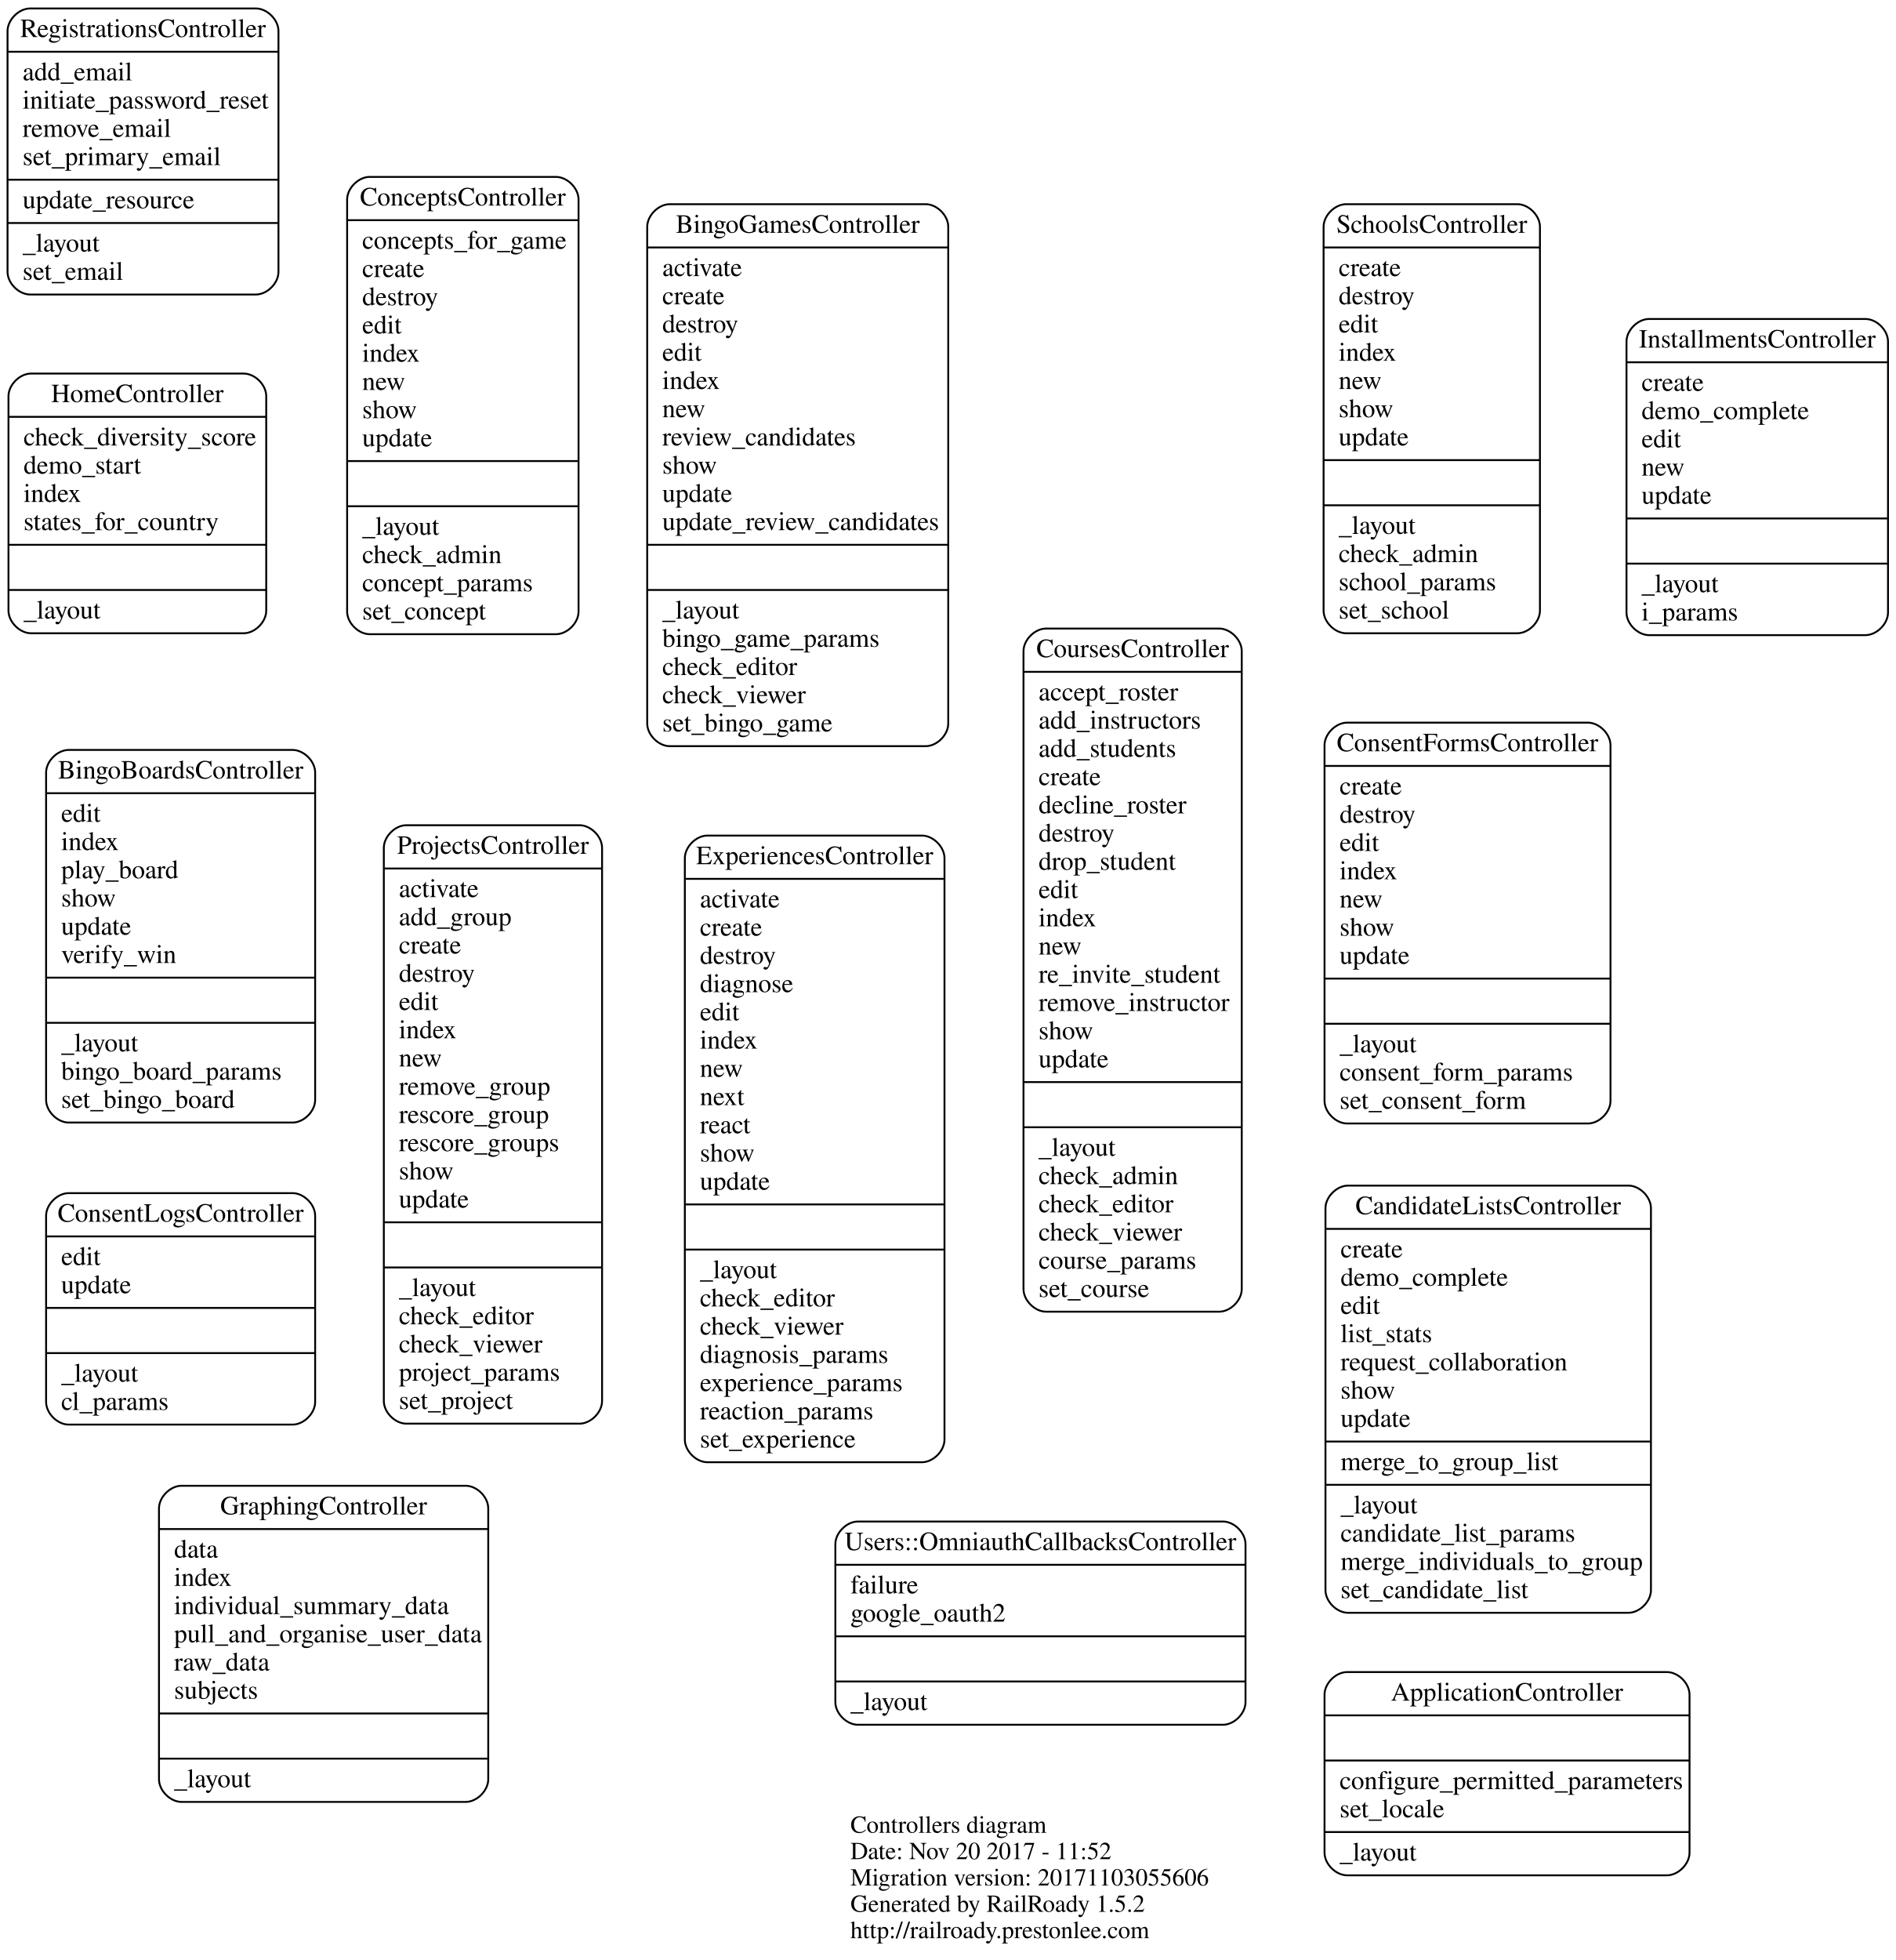
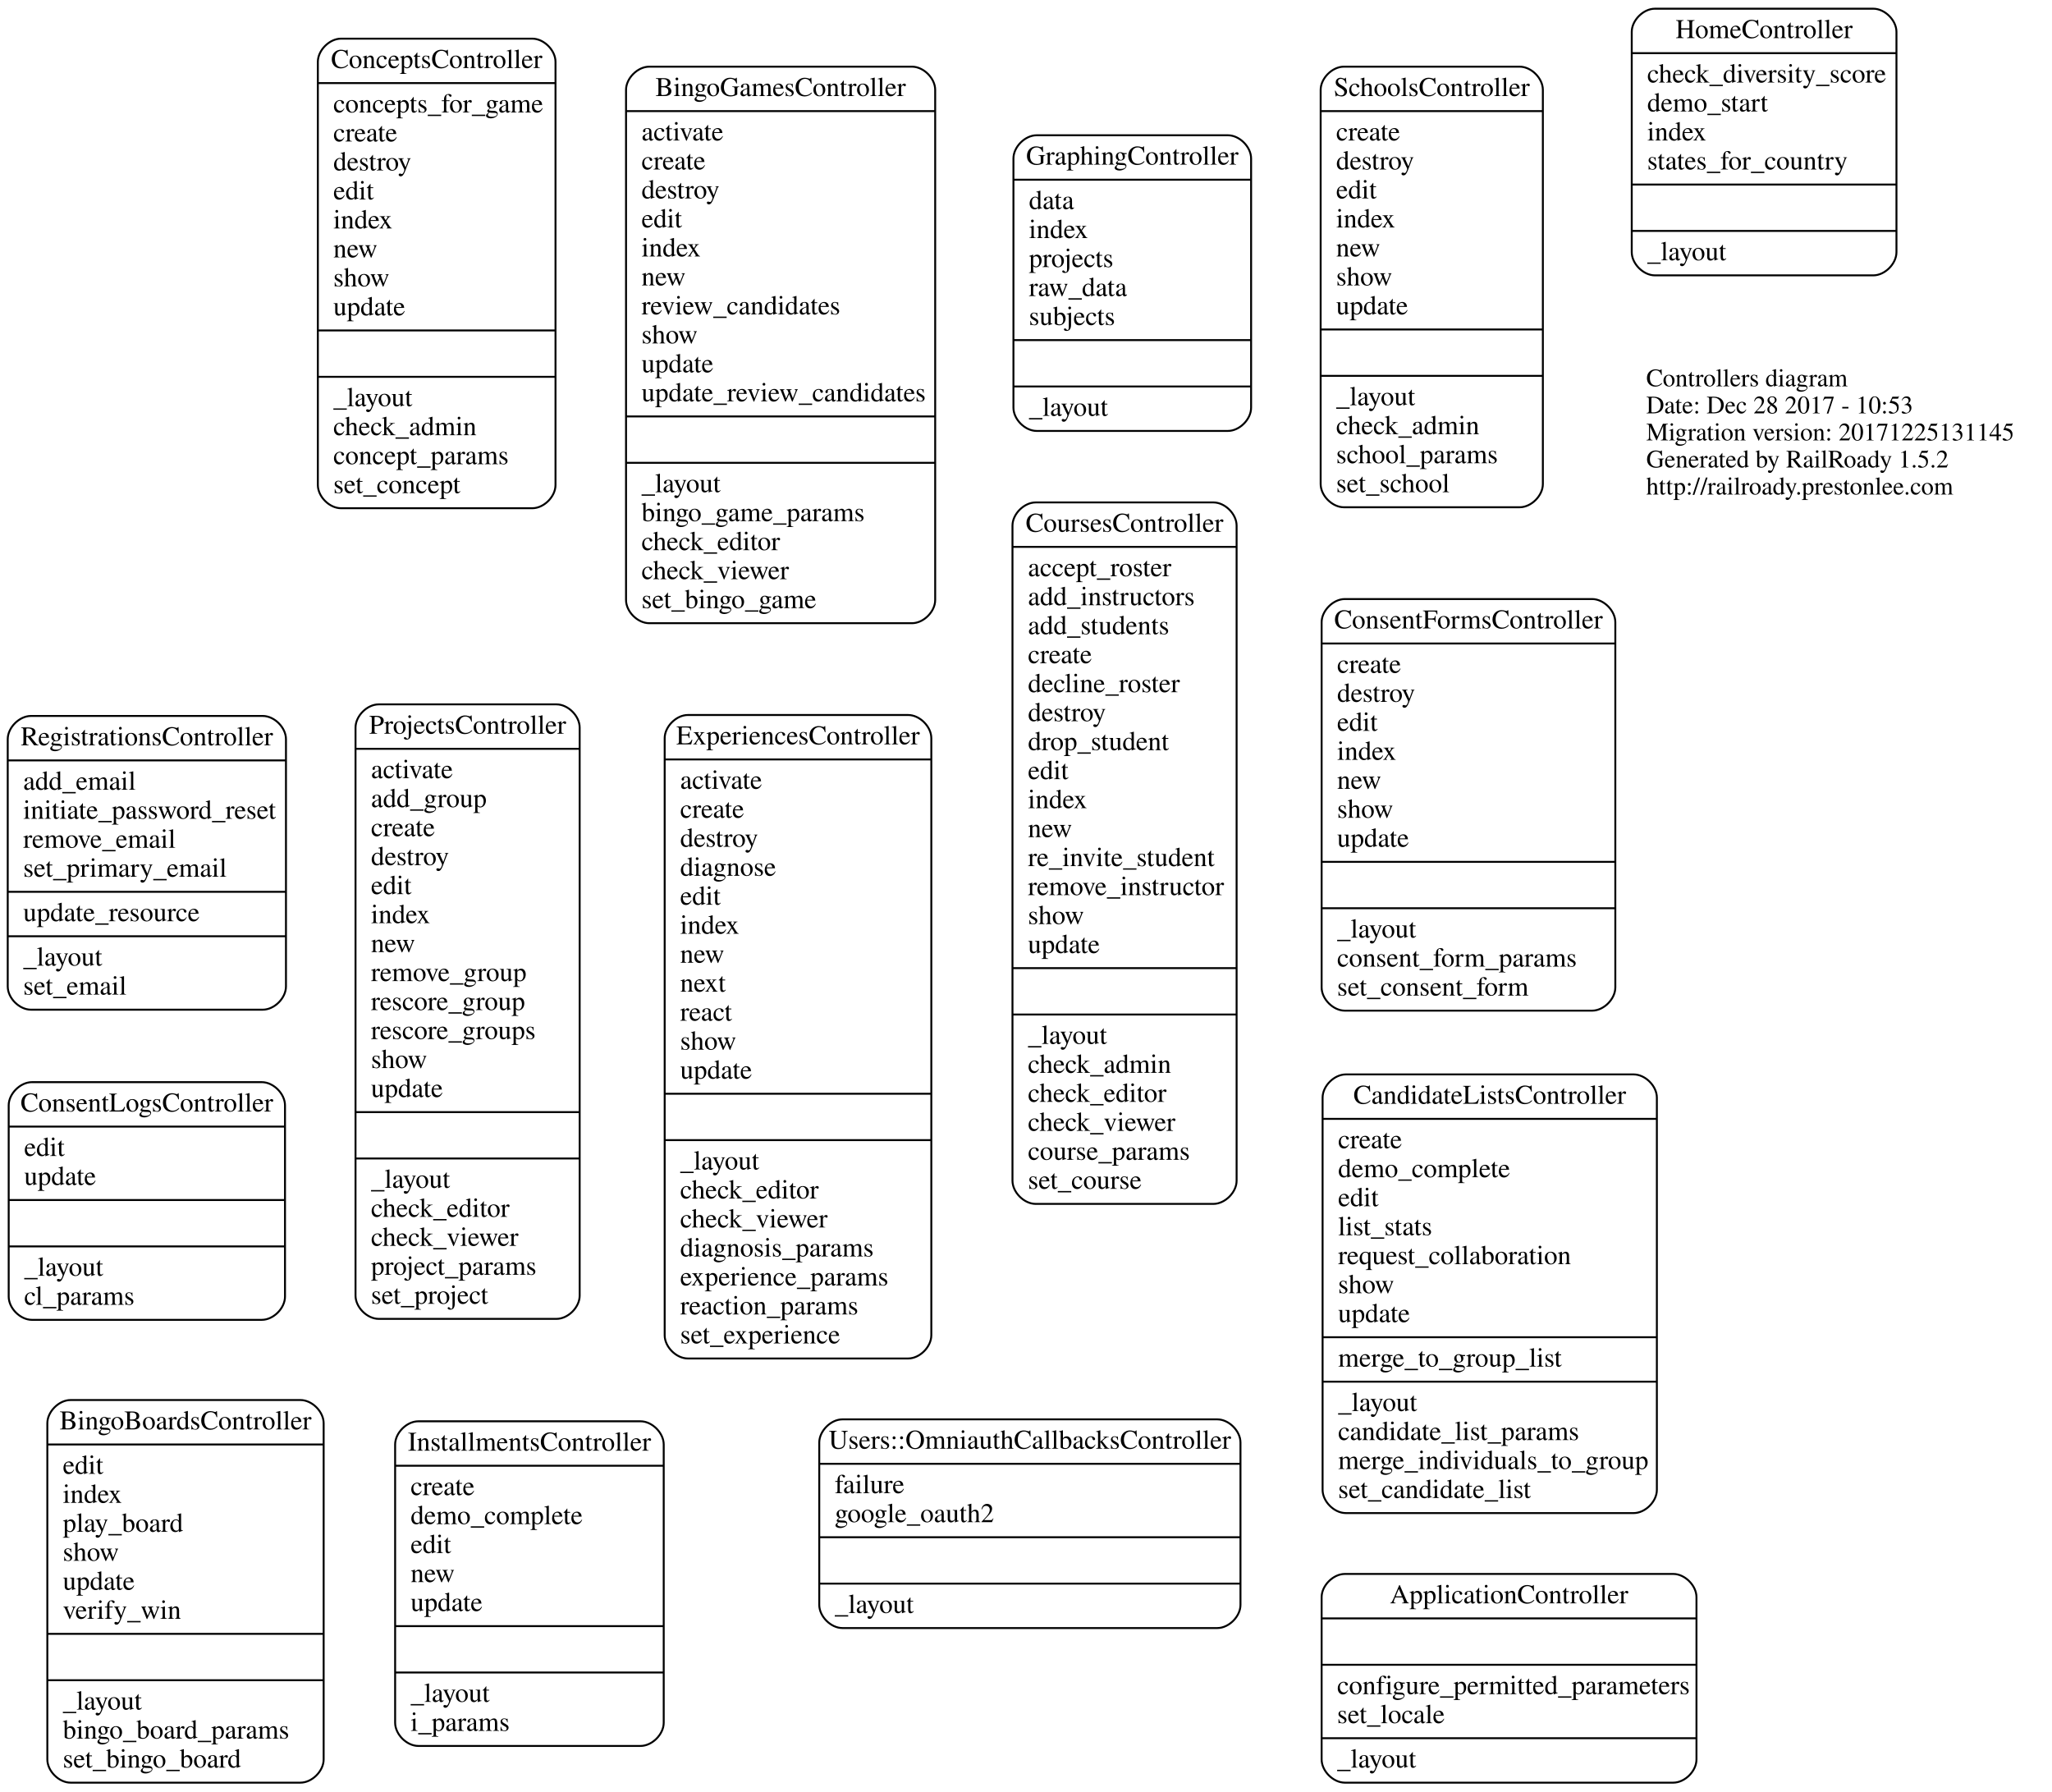
- <svg xmlns="http://www.w3.org/2000/svg" width="1008pt" height="1042pt" viewBox="0.00 0.00 1007.50 1041.50">
-   <g id="graph0" class="graph" transform="scale(1 1) rotate(0) translate(444 597.5)">
-     <polygon fill="none" stroke="none" points="-444,444 -444,-597.5 563.5,-597.5 563.5,444 -444,444" />
+ <svg xmlns="http://www.w3.org/2000/svg" width="1062pt" height="927pt" viewBox="0.00 0.00 1062.00 927.00">
+   <g id="graph0" class="graph" transform="scale(1 1) rotate(0) translate(424 523.5)">
+     <polygon fill="none" stroke="none" points="-424,403.5 -424,-523.5 638,-523.5 638,403.5 -424,403.5" />
    <g id="node1" class="node">
-       <text text-anchor="start" x="8" y="376.4" font-family="Times,serif" font-size="13.00">Controllers diagram</text>
-       <text text-anchor="start" x="8" y="390.4" font-family="Times,serif" font-size="13.00">Date: Nov 20 2017 - 11:52</text>
-       <text text-anchor="start" x="8" y="404.4" font-family="Times,serif" font-size="13.00">Migration version: 20171103055606</text>
-       <text text-anchor="start" x="8" y="418.4" font-family="Times,serif" font-size="13.00">Generated by RailRoady 1.5.2</text>
-       <text text-anchor="start" x="8" y="432.4" font-family="Times,serif" font-size="13.00">http://railroady.prestonlee.com</text>
+       <text text-anchor="start" x="428" y="-323.6" font-family="Times,serif" font-size="13.00">Controllers diagram</text>
+       <text text-anchor="start" x="428" y="-309.6" font-family="Times,serif" font-size="13.00">Date: Dec 28 2017 - 10:53</text>
+       <text text-anchor="start" x="428" y="-295.6" font-family="Times,serif" font-size="13.00">Migration version: 20171225131145</text>
+       <text text-anchor="start" x="428" y="-281.6" font-family="Times,serif" font-size="13.00">Generated by RailRoady 1.5.2</text>
+       <text text-anchor="start" x="428" y="-267.6" font-family="Times,serif" font-size="13.00">http://railroady.prestonlee.com</text>
    </g>
    <g id="node2" class="node">
      <path fill="none" stroke="black" d="M272.5,259.5C272.5,259.5 421.5,259.5 421.5,259.5 427.5,259.5 433.5,253.5 433.5,247.5 433.5,247.5 433.5,44.5 433.5,44.5 433.5,38.5 427.5,32.5 421.5,32.5 421.5,32.5 272.5,32.5 272.5,32.5 266.5,32.5 260.5,38.5 260.5,44.5 260.5,44.5 260.5,247.5 260.5,247.5 260.5,253.5 266.5,259.5 272.5,259.5" />
      <text text-anchor="middle" x="347" y="47.7" font-family="Times,serif" font-size="14.00">CandidateListsController</text>
      <polyline fill="none" stroke="black" points="260.5,55.5 433.5,55.5 " />
      <text text-anchor="start" x="268.5" y="70.7" font-family="Times,serif" font-size="14.00">create</text>
      <text text-anchor="start" x="268.5" y="85.7" font-family="Times,serif" font-size="14.00">demo_complete</text>
      <text text-anchor="start" x="268.5" y="100.7" font-family="Times,serif" font-size="14.00">edit</text>
      <text text-anchor="start" x="268.5" y="115.7" font-family="Times,serif" font-size="14.00">list_stats</text>
      <text text-anchor="start" x="268.5" y="130.7" font-family="Times,serif" font-size="14.00">request_collaboration</text>
      <text text-anchor="start" x="268.5" y="145.7" font-family="Times,serif" font-size="14.00">show</text>
      <text text-anchor="start" x="268.5" y="160.7" font-family="Times,serif" font-size="14.00">update</text>
      <polyline fill="none" stroke="black" points="260.5,168.5 433.5,168.5 " />
      <text text-anchor="start" x="268.5" y="183.7" font-family="Times,serif" font-size="14.00">merge_to_group_list</text>
      <polyline fill="none" stroke="black" points="260.5,191.5 433.5,191.5 " />
      <text text-anchor="start" x="268.5" y="206.7" font-family="Times,serif" font-size="14.00">_layout</text>
      <text text-anchor="start" x="268.5" y="221.7" font-family="Times,serif" font-size="14.00">candidate_list_params</text>
      <text text-anchor="start" x="268.5" y="236.7" font-family="Times,serif" font-size="14.00">merge_individuals_to_group</text>
      <text text-anchor="start" x="268.5" y="251.7" font-family="Times,serif" font-size="14.00">set_candidate_list</text>
    </g>
    <g id="node3" class="node">
-       <path fill="none" stroke="black" d="M-407.5,-1C-407.5,-1 -288.5,-1 -288.5,-1 -282.5,-1 -276.5,-7 -276.5,-13 -276.5,-13 -276.5,-187 -276.5,-187 -276.5,-193 -282.5,-199 -288.5,-199 -288.5,-199 -407.5,-199 -407.5,-199 -413.5,-199 -419.5,-193 -419.5,-187 -419.5,-187 -419.5,-13 -419.5,-13 -419.5,-7 -413.5,-1 -407.5,-1" />
-       <text text-anchor="middle" x="-348" y="-183.8" font-family="Times,serif" font-size="14.00">BingoBoardsController</text>
-       <polyline fill="none" stroke="black" points="-419.5,-176 -276.5,-176 " />
-       <text text-anchor="start" x="-411.5" y="-160.8" font-family="Times,serif" font-size="14.00">edit</text>
-       <text text-anchor="start" x="-411.5" y="-145.8" font-family="Times,serif" font-size="14.00">index</text>
-       <text text-anchor="start" x="-411.5" y="-130.8" font-family="Times,serif" font-size="14.00">play_board</text>
-       <text text-anchor="start" x="-411.5" y="-115.8" font-family="Times,serif" font-size="14.00">show</text>
-       <text text-anchor="start" x="-411.5" y="-100.8" font-family="Times,serif" font-size="14.00">update</text>
-       <text text-anchor="start" x="-411.5" y="-85.8" font-family="Times,serif" font-size="14.00">verify_win</text>
-       <polyline fill="none" stroke="black" points="-419.5,-78 -276.5,-78 " />
-       <polyline fill="none" stroke="black" points="-419.5,-54 -276.5,-54 " />
-       <text text-anchor="start" x="-411.5" y="-38.8" font-family="Times,serif" font-size="14.00">_layout</text>
-       <text text-anchor="start" x="-411.5" y="-23.8" font-family="Times,serif" font-size="14.00">bingo_board_params</text>
-       <text text-anchor="start" x="-411.5" y="-8.8" font-family="Times,serif" font-size="14.00">set_bingo_board</text>
+       <path fill="none" stroke="black" d="M-387.5,399C-387.5,399 -268.5,399 -268.5,399 -262.5,399 -256.5,393 -256.5,387 -256.5,387 -256.5,213 -256.5,213 -256.5,207 -262.5,201 -268.5,201 -268.5,201 -387.5,201 -387.5,201 -393.5,201 -399.5,207 -399.5,213 -399.5,213 -399.5,387 -399.5,387 -399.5,393 -393.5,399 -387.5,399" />
+       <text text-anchor="middle" x="-328" y="216.2" font-family="Times,serif" font-size="14.00">BingoBoardsController</text>
+       <polyline fill="none" stroke="black" points="-399.5,224 -256.5,224 " />
+       <text text-anchor="start" x="-391.5" y="239.2" font-family="Times,serif" font-size="14.00">edit</text>
+       <text text-anchor="start" x="-391.5" y="254.2" font-family="Times,serif" font-size="14.00">index</text>
+       <text text-anchor="start" x="-391.5" y="269.2" font-family="Times,serif" font-size="14.00">play_board</text>
+       <text text-anchor="start" x="-391.5" y="284.2" font-family="Times,serif" font-size="14.00">show</text>
+       <text text-anchor="start" x="-391.5" y="299.2" font-family="Times,serif" font-size="14.00">update</text>
+       <text text-anchor="start" x="-391.5" y="314.2" font-family="Times,serif" font-size="14.00">verify_win</text>
+       <polyline fill="none" stroke="black" points="-399.5,322 -256.5,322 " />
+       <polyline fill="none" stroke="black" points="-399.5,346 -256.5,346 " />
+       <text text-anchor="start" x="-391.5" y="361.2" font-family="Times,serif" font-size="14.00">_layout</text>
+       <text text-anchor="start" x="-391.5" y="376.2" font-family="Times,serif" font-size="14.00">bingo_board_params</text>
+       <text text-anchor="start" x="-391.5" y="391.2" font-family="Times,serif" font-size="14.00">set_bingo_board</text>
    </g>
    <g id="node4" class="node">
      <path fill="none" stroke="black" d="M272,399C272,399 442,399 442,399 448,399 454,393 454,387 454,387 454,303 454,303 454,297 448,291 442,291 442,291 272,291 272,291 266,291 260,297 260,303 260,303 260,387 260,387 260,393 266,399 272,399" />
      <text text-anchor="middle" x="357" y="306.2" font-family="Times,serif" font-size="14.00">ApplicationController</text>
      <polyline fill="none" stroke="black" points="260,314 454,314 " />
      <polyline fill="none" stroke="black" points="260,338 454,338 " />
      <text text-anchor="start" x="268" y="353.2" font-family="Times,serif" font-size="14.00">configure_permitted_parameters</text>
      <text text-anchor="start" x="268" y="368.2" font-family="Times,serif" font-size="14.00">set_locale</text>
      <polyline fill="none" stroke="black" points="260,376 454,376 " />
      <text text-anchor="start" x="268" y="391.2" font-family="Times,serif" font-size="14.00">_layout</text>
    </g>
    <g id="node5" class="node">
      <path fill="none" stroke="black" d="M271.5,-261C271.5,-261 362.5,-261 362.5,-261 368.5,-261 374.5,-267 374.5,-273 374.5,-273 374.5,-477 374.5,-477 374.5,-483 368.5,-489 362.5,-489 362.5,-489 271.5,-489 271.5,-489 265.5,-489 259.5,-483 259.5,-477 259.5,-477 259.5,-273 259.5,-273 259.5,-267 265.5,-261 271.5,-261" />
      <text text-anchor="middle" x="317" y="-473.8" font-family="Times,serif" font-size="14.00">SchoolsController</text>
      <polyline fill="none" stroke="black" points="259.5,-466 374.5,-466 " />
      <text text-anchor="start" x="267.5" y="-450.8" font-family="Times,serif" font-size="14.00">create</text>
      <text text-anchor="start" x="267.5" y="-435.8" font-family="Times,serif" font-size="14.00">destroy</text>
      <text text-anchor="start" x="267.5" y="-420.8" font-family="Times,serif" font-size="14.00">edit</text>
      <text text-anchor="start" x="267.5" y="-405.8" font-family="Times,serif" font-size="14.00">index</text>
      <text text-anchor="start" x="267.5" y="-390.8" font-family="Times,serif" font-size="14.00">new</text>
      <text text-anchor="start" x="267.5" y="-375.8" font-family="Times,serif" font-size="14.00">show</text>
      <text text-anchor="start" x="267.5" y="-360.8" font-family="Times,serif" font-size="14.00">update</text>
      <polyline fill="none" stroke="black" points="259.5,-353 374.5,-353 " />
      <polyline fill="none" stroke="black" points="259.5,-329 374.5,-329 " />
      <text text-anchor="start" x="267.5" y="-313.8" font-family="Times,serif" font-size="14.00">_layout</text>
      <text text-anchor="start" x="267.5" y="-298.8" font-family="Times,serif" font-size="14.00">check_admin</text>
      <text text-anchor="start" x="267.5" y="-283.8" font-family="Times,serif" font-size="14.00">school_params</text>
      <text text-anchor="start" x="267.5" y="-268.8" font-family="Times,serif" font-size="14.00">set_school</text>
    </g>
    <g id="node6" class="node">
      <path fill="none" stroke="black" d="M12,319C12,319 206,319 206,319 212,319 218,313 218,307 218,307 218,223 218,223 218,217 212,211 206,211 206,211 12,211 12,211 6,211 0,217 0,223 0,223 0,307 0,307 0,313 6,319 12,319" />
      <text text-anchor="middle" x="109" y="226.2" font-family="Times,serif" font-size="14.00">Users::OmniauthCallbacksController</text>
      <polyline fill="none" stroke="black" points="0,234 218,234 " />
      <text text-anchor="start" x="8" y="249.2" font-family="Times,serif" font-size="14.00">failure</text>
      <text text-anchor="start" x="8" y="264.2" font-family="Times,serif" font-size="14.00">google_oauth2</text>
      <polyline fill="none" stroke="black" points="0,272 218,272 " />
      <polyline fill="none" stroke="black" points="0,296 218,296 " />
      <text text-anchor="start" x="8" y="311.2" font-family="Times,serif" font-size="14.00">_layout</text>
    </g>
    <g id="node7" class="node">
      <path fill="none" stroke="black" d="M-88,-201C-88,-201 48,-201 48,-201 54,-201 60,-207 60,-213 60,-213 60,-477 60,-477 60,-483 54,-489 48,-489 48,-489 -88,-489 -88,-489 -94,-489 -100,-483 -100,-477 -100,-477 -100,-213 -100,-213 -100,-207 -94,-201 -88,-201" />
      <text text-anchor="middle" x="-20" y="-473.8" font-family="Times,serif" font-size="14.00">BingoGamesController</text>
      <polyline fill="none" stroke="black" points="-100,-466 60,-466 " />
      <text text-anchor="start" x="-92" y="-450.8" font-family="Times,serif" font-size="14.00">activate</text>
      <text text-anchor="start" x="-92" y="-435.8" font-family="Times,serif" font-size="14.00">create</text>
      <text text-anchor="start" x="-92" y="-420.8" font-family="Times,serif" font-size="14.00">destroy</text>
      <text text-anchor="start" x="-92" y="-405.8" font-family="Times,serif" font-size="14.00">edit</text>
      <text text-anchor="start" x="-92" y="-390.8" font-family="Times,serif" font-size="14.00">index</text>
      <text text-anchor="start" x="-92" y="-375.8" font-family="Times,serif" font-size="14.00">new</text>
      <text text-anchor="start" x="-92" y="-360.8" font-family="Times,serif" font-size="14.00">review_candidates</text>
      <text text-anchor="start" x="-92" y="-345.8" font-family="Times,serif" font-size="14.00">show</text>
      <text text-anchor="start" x="-92" y="-330.8" font-family="Times,serif" font-size="14.00">update</text>
      <text text-anchor="start" x="-92" y="-315.8" font-family="Times,serif" font-size="14.00">update_review_candidates</text>
      <polyline fill="none" stroke="black" points="-100,-308 60,-308 " />
      <polyline fill="none" stroke="black" points="-100,-284 60,-284 " />
      <text text-anchor="start" x="-92" y="-268.8" font-family="Times,serif" font-size="14.00">_layout</text>
      <text text-anchor="start" x="-92" y="-253.8" font-family="Times,serif" font-size="14.00">bingo_game_params</text>
      <text text-anchor="start" x="-92" y="-238.8" font-family="Times,serif" font-size="14.00">check_editor</text>
      <text text-anchor="start" x="-92" y="-223.8" font-family="Times,serif" font-size="14.00">check_viewer</text>
      <text text-anchor="start" x="-92" y="-208.8" font-family="Times,serif" font-size="14.00">set_bingo_game</text>
    </g>
    <g id="node8" class="node">
      <path fill="none" stroke="black" d="M-407.5,159.5C-407.5,159.5 -288.5,159.5 -288.5,159.5 -282.5,159.5 -276.5,153.5 -276.5,147.5 -276.5,147.5 -276.5,48.5 -276.5,48.5 -276.5,42.5 -282.5,36.5 -288.5,36.5 -288.5,36.5 -407.5,36.5 -407.5,36.5 -413.5,36.5 -419.5,42.5 -419.5,48.5 -419.5,48.5 -419.5,147.5 -419.5,147.5 -419.5,153.5 -413.5,159.5 -407.5,159.5" />
      <text text-anchor="middle" x="-348" y="51.7" font-family="Times,serif" font-size="14.00">ConsentLogsController</text>
      <polyline fill="none" stroke="black" points="-419.5,59.5 -276.5,59.5 " />
      <text text-anchor="start" x="-411.5" y="74.7" font-family="Times,serif" font-size="14.00">edit</text>
      <text text-anchor="start" x="-411.5" y="89.7" font-family="Times,serif" font-size="14.00">update</text>
      <polyline fill="none" stroke="black" points="-419.5,97.5 -276.5,97.5 " />
      <polyline fill="none" stroke="black" points="-419.5,121.5 -276.5,121.5 " />
      <text text-anchor="start" x="-411.5" y="136.7" font-family="Times,serif" font-size="14.00">_layout</text>
      <text text-anchor="start" x="-411.5" y="151.7" font-family="Times,serif" font-size="14.00">cl_params</text>
    </g>
    <g id="node9" class="node">
      <path fill="none" stroke="black" d="M-68,179.5C-68,179.5 46,179.5 46,179.5 52,179.5 58,173.5 58,167.5 58,167.5 58,-141.5 58,-141.5 58,-147.5 52,-153.5 46,-153.5 46,-153.5 -68,-153.5 -68,-153.5 -74,-153.5 -80,-147.5 -80,-141.5 -80,-141.5 -80,167.5 -80,167.5 -80,173.5 -74,179.5 -68,179.5" />
      <text text-anchor="middle" x="-11" y="-138.3" font-family="Times,serif" font-size="14.00">ExperiencesController</text>
      <polyline fill="none" stroke="black" points="-80,-130.5 58,-130.5 " />
      <text text-anchor="start" x="-72" y="-115.3" font-family="Times,serif" font-size="14.00">activate</text>
      <text text-anchor="start" x="-72" y="-100.3" font-family="Times,serif" font-size="14.00">create</text>
      <text text-anchor="start" x="-72" y="-85.3" font-family="Times,serif" font-size="14.00">destroy</text>
      <text text-anchor="start" x="-72" y="-70.3" font-family="Times,serif" font-size="14.00">diagnose</text>
      <text text-anchor="start" x="-72" y="-55.3" font-family="Times,serif" font-size="14.00">edit</text>
      <text text-anchor="start" x="-72" y="-40.3" font-family="Times,serif" font-size="14.00">index</text>
      <text text-anchor="start" x="-72" y="-25.3" font-family="Times,serif" font-size="14.00">new</text>
      <text text-anchor="start" x="-72" y="-10.3" font-family="Times,serif" font-size="14.00">next</text>
      <text text-anchor="start" x="-72" y="4.7" font-family="Times,serif" font-size="14.00">react</text>
      <text text-anchor="start" x="-72" y="19.7" font-family="Times,serif" font-size="14.00">show</text>
      <text text-anchor="start" x="-72" y="34.7" font-family="Times,serif" font-size="14.00">update</text>
      <polyline fill="none" stroke="black" points="-80,42.5 58,42.5 " />
      <polyline fill="none" stroke="black" points="-80,66.5 58,66.5 " />
      <text text-anchor="start" x="-72" y="81.7" font-family="Times,serif" font-size="14.00">_layout</text>
      <text text-anchor="start" x="-72" y="96.7" font-family="Times,serif" font-size="14.00">check_editor</text>
      <text text-anchor="start" x="-72" y="111.7" font-family="Times,serif" font-size="14.00">check_viewer</text>
      <text text-anchor="start" x="-72" y="126.7" font-family="Times,serif" font-size="14.00">diagnosis_params</text>
      <text text-anchor="start" x="-72" y="141.7" font-family="Times,serif" font-size="14.00">experience_params</text>
      <text text-anchor="start" x="-72" y="156.7" font-family="Times,serif" font-size="14.00">reaction_params</text>
      <text text-anchor="start" x="-72" y="171.7" font-family="Times,serif" font-size="14.00">set_experience</text>
    </g>
    <g id="node10" class="node">
-       <path fill="none" stroke="black" d="M-427.5,-261C-427.5,-261 -314.5,-261 -314.5,-261 -308.5,-261 -302.5,-267 -302.5,-273 -302.5,-273 -302.5,-387 -302.5,-387 -302.5,-393 -308.5,-399 -314.5,-399 -314.5,-399 -427.5,-399 -427.5,-399 -433.5,-399 -439.5,-393 -439.5,-387 -439.5,-387 -439.5,-273 -439.5,-273 -439.5,-267 -433.5,-261 -427.5,-261" />
-       <text text-anchor="middle" x="-371" y="-383.8" font-family="Times,serif" font-size="14.00">HomeController</text>
-       <polyline fill="none" stroke="black" points="-439.5,-376 -302.5,-376 " />
-       <text text-anchor="start" x="-431.5" y="-360.8" font-family="Times,serif" font-size="14.00">check_diversity_score</text>
-       <text text-anchor="start" x="-431.5" y="-345.8" font-family="Times,serif" font-size="14.00">demo_start</text>
-       <text text-anchor="start" x="-431.5" y="-330.8" font-family="Times,serif" font-size="14.00">index</text>
-       <text text-anchor="start" x="-431.5" y="-315.8" font-family="Times,serif" font-size="14.00">states_for_country</text>
-       <polyline fill="none" stroke="black" points="-439.5,-308 -302.5,-308 " />
-       <polyline fill="none" stroke="black" points="-439.5,-284 -302.5,-284 " />
-       <text text-anchor="start" x="-431.5" y="-268.8" font-family="Times,serif" font-size="14.00">_layout</text>
+       <path fill="none" stroke="black" d="M432.5,-381C432.5,-381 545.5,-381 545.5,-381 551.5,-381 557.5,-387 557.5,-393 557.5,-393 557.5,-507 557.5,-507 557.5,-513 551.5,-519 545.5,-519 545.5,-519 432.5,-519 432.5,-519 426.5,-519 420.5,-513 420.5,-507 420.5,-507 420.5,-393 420.5,-393 420.5,-387 426.5,-381 432.5,-381" />
+       <text text-anchor="middle" x="489" y="-503.8" font-family="Times,serif" font-size="14.00">HomeController</text>
+       <polyline fill="none" stroke="black" points="420.5,-496 557.5,-496 " />
+       <text text-anchor="start" x="428.5" y="-480.8" font-family="Times,serif" font-size="14.00">check_diversity_score</text>
+       <text text-anchor="start" x="428.5" y="-465.8" font-family="Times,serif" font-size="14.00">demo_start</text>
+       <text text-anchor="start" x="428.5" y="-450.8" font-family="Times,serif" font-size="14.00">index</text>
+       <text text-anchor="start" x="428.5" y="-435.8" font-family="Times,serif" font-size="14.00">states_for_country</text>
+       <polyline fill="none" stroke="black" points="420.5,-428 557.5,-428 " />
+       <polyline fill="none" stroke="black" points="420.5,-404 557.5,-404 " />
+       <text text-anchor="start" x="428.5" y="-388.8" font-family="Times,serif" font-size="14.00">_layout</text>
    </g>
    <g id="node11" class="node">
      <path fill="none" stroke="black" d="M-247.5,-260.5C-247.5,-260.5 -148.5,-260.5 -148.5,-260.5 -142.5,-260.5 -136.5,-266.5 -136.5,-272.5 -136.5,-272.5 -136.5,-491.5 -136.5,-491.5 -136.5,-497.5 -142.5,-503.5 -148.5,-503.5 -148.5,-503.5 -247.5,-503.5 -247.5,-503.5 -253.5,-503.5 -259.5,-497.5 -259.5,-491.5 -259.5,-491.5 -259.5,-272.5 -259.5,-272.5 -259.5,-266.5 -253.5,-260.5 -247.5,-260.5" />
      <text text-anchor="middle" x="-198" y="-488.3" font-family="Times,serif" font-size="14.00">ConceptsController</text>
      <polyline fill="none" stroke="black" points="-259.5,-480.5 -136.5,-480.5 " />
      <text text-anchor="start" x="-251.5" y="-465.3" font-family="Times,serif" font-size="14.00">concepts_for_game</text>
      <text text-anchor="start" x="-251.5" y="-450.3" font-family="Times,serif" font-size="14.00">create</text>
      <text text-anchor="start" x="-251.5" y="-435.3" font-family="Times,serif" font-size="14.00">destroy</text>
      <text text-anchor="start" x="-251.5" y="-420.3" font-family="Times,serif" font-size="14.00">edit</text>
      <text text-anchor="start" x="-251.5" y="-405.3" font-family="Times,serif" font-size="14.00">index</text>
      <text text-anchor="start" x="-251.5" y="-390.3" font-family="Times,serif" font-size="14.00">new</text>
      <text text-anchor="start" x="-251.5" y="-375.3" font-family="Times,serif" font-size="14.00">show</text>
      <text text-anchor="start" x="-251.5" y="-360.3" font-family="Times,serif" font-size="14.00">update</text>
      <polyline fill="none" stroke="black" points="-259.5,-352.5 -136.5,-352.5 " />
      <polyline fill="none" stroke="black" points="-259.5,-328.5 -136.5,-328.5 " />
      <text text-anchor="start" x="-251.5" y="-313.3" font-family="Times,serif" font-size="14.00">_layout</text>
      <text text-anchor="start" x="-251.5" y="-298.3" font-family="Times,serif" font-size="14.00">check_admin</text>
      <text text-anchor="start" x="-251.5" y="-283.3" font-family="Times,serif" font-size="14.00">concept_params</text>
      <text text-anchor="start" x="-251.5" y="-268.3" font-family="Times,serif" font-size="14.00">set_concept</text>
    </g>
    <g id="node12" class="node">
-       <path fill="none" stroke="black" d="M-347.5,360C-347.5,360 -196.5,360 -196.5,360 -190.5,360 -184.5,354 -184.5,348 -184.5,348 -184.5,204 -184.5,204 -184.5,198 -190.5,192 -196.5,192 -196.5,192 -347.5,192 -347.5,192 -353.5,192 -359.5,198 -359.5,204 -359.5,204 -359.5,348 -359.5,348 -359.5,354 -353.5,360 -347.5,360" />
-       <text text-anchor="middle" x="-272" y="207.2" font-family="Times,serif" font-size="14.00">GraphingController</text>
-       <polyline fill="none" stroke="black" points="-359.5,215 -184.5,215 " />
-       <text text-anchor="start" x="-351.5" y="230.2" font-family="Times,serif" font-size="14.00">data</text>
-       <text text-anchor="start" x="-351.5" y="245.2" font-family="Times,serif" font-size="14.00">index</text>
-       <text text-anchor="start" x="-351.5" y="260.2" font-family="Times,serif" font-size="14.00">individual_summary_data</text>
-       <text text-anchor="start" x="-351.5" y="275.2" font-family="Times,serif" font-size="14.00">pull_and_organise_user_data</text>
-       <text text-anchor="start" x="-351.5" y="290.2" font-family="Times,serif" font-size="14.00">raw_data</text>
-       <text text-anchor="start" x="-351.5" y="305.2" font-family="Times,serif" font-size="14.00">subjects</text>
-       <polyline fill="none" stroke="black" points="-359.5,313 -184.5,313 " />
-       <polyline fill="none" stroke="black" points="-359.5,337 -184.5,337 " />
-       <text text-anchor="start" x="-351.5" y="352.2" font-family="Times,serif" font-size="14.00">_layout</text>
+       <path fill="none" stroke="black" d="M112.5,-300.5C112.5,-300.5 211.5,-300.5 211.5,-300.5 217.5,-300.5 223.5,-306.5 223.5,-312.5 223.5,-312.5 223.5,-441.5 223.5,-441.5 223.5,-447.5 217.5,-453.5 211.5,-453.5 211.5,-453.5 112.5,-453.5 112.5,-453.5 106.5,-453.5 100.5,-447.5 100.5,-441.5 100.5,-441.5 100.5,-312.5 100.5,-312.5 100.5,-306.5 106.5,-300.5 112.5,-300.5" />
+       <text text-anchor="middle" x="162" y="-438.3" font-family="Times,serif" font-size="14.00">GraphingController</text>
+       <polyline fill="none" stroke="black" points="100.5,-430.5 223.5,-430.5 " />
+       <text text-anchor="start" x="108.5" y="-415.3" font-family="Times,serif" font-size="14.00">data</text>
+       <text text-anchor="start" x="108.5" y="-400.3" font-family="Times,serif" font-size="14.00">index</text>
+       <text text-anchor="start" x="108.5" y="-385.3" font-family="Times,serif" font-size="14.00">projects</text>
+       <text text-anchor="start" x="108.5" y="-370.3" font-family="Times,serif" font-size="14.00">raw_data</text>
+       <text text-anchor="start" x="108.5" y="-355.3" font-family="Times,serif" font-size="14.00">subjects</text>
+       <polyline fill="none" stroke="black" points="100.5,-347.5 223.5,-347.5 " />
+       <polyline fill="none" stroke="black" points="100.5,-323.5 223.5,-323.5 " />
+       <text text-anchor="start" x="108.5" y="-308.3" font-family="Times,serif" font-size="14.00">_layout</text>
    </g>
    <g id="node13" class="node">
-       <path fill="none" stroke="black" d="M432.5,-260C432.5,-260 547.5,-260 547.5,-260 553.5,-260 559.5,-266 559.5,-272 559.5,-272 559.5,-416 559.5,-416 559.5,-422 553.5,-428 547.5,-428 547.5,-428 432.5,-428 432.5,-428 426.5,-428 420.5,-422 420.5,-416 420.5,-416 420.5,-272 420.5,-272 420.5,-266 426.5,-260 432.5,-260" />
-       <text text-anchor="middle" x="490" y="-412.8" font-family="Times,serif" font-size="14.00">InstallmentsController</text>
-       <polyline fill="none" stroke="black" points="420.5,-405 559.5,-405 " />
-       <text text-anchor="start" x="428.5" y="-389.8" font-family="Times,serif" font-size="14.00">create</text>
-       <text text-anchor="start" x="428.5" y="-374.8" font-family="Times,serif" font-size="14.00">demo_complete</text>
-       <text text-anchor="start" x="428.5" y="-359.8" font-family="Times,serif" font-size="14.00">edit</text>
-       <text text-anchor="start" x="428.5" y="-344.8" font-family="Times,serif" font-size="14.00">new</text>
-       <text text-anchor="start" x="428.5" y="-329.8" font-family="Times,serif" font-size="14.00">update</text>
-       <polyline fill="none" stroke="black" points="420.5,-322 559.5,-322 " />
-       <polyline fill="none" stroke="black" points="420.5,-298 559.5,-298 " />
-       <text text-anchor="start" x="428.5" y="-282.8" font-family="Times,serif" font-size="14.00">_layout</text>
-       <text text-anchor="start" x="428.5" y="-267.8" font-family="Times,serif" font-size="14.00">i_params</text>
+       <path fill="none" stroke="black" d="M-207.5,380C-207.5,380 -92.5,380 -92.5,380 -86.5,380 -80.5,374 -80.5,368 -80.5,368 -80.5,224 -80.5,224 -80.5,218 -86.5,212 -92.5,212 -92.5,212 -207.5,212 -207.5,212 -213.5,212 -219.5,218 -219.5,224 -219.5,224 -219.5,368 -219.5,368 -219.5,374 -213.5,380 -207.5,380" />
+       <text text-anchor="middle" x="-150" y="227.2" font-family="Times,serif" font-size="14.00">InstallmentsController</text>
+       <polyline fill="none" stroke="black" points="-219.5,235 -80.5,235 " />
+       <text text-anchor="start" x="-211.5" y="250.2" font-family="Times,serif" font-size="14.00">create</text>
+       <text text-anchor="start" x="-211.5" y="265.2" font-family="Times,serif" font-size="14.00">demo_complete</text>
+       <text text-anchor="start" x="-211.5" y="280.2" font-family="Times,serif" font-size="14.00">edit</text>
+       <text text-anchor="start" x="-211.5" y="295.2" font-family="Times,serif" font-size="14.00">new</text>
+       <text text-anchor="start" x="-211.5" y="310.2" font-family="Times,serif" font-size="14.00">update</text>
+       <polyline fill="none" stroke="black" points="-219.5,318 -80.5,318 " />
+       <polyline fill="none" stroke="black" points="-219.5,342 -80.5,342 " />
+       <text text-anchor="start" x="-211.5" y="357.2" font-family="Times,serif" font-size="14.00">_layout</text>
+       <text text-anchor="start" x="-211.5" y="372.2" font-family="Times,serif" font-size="14.00">i_params</text>
    </g>
    <g id="node14" class="node">
      <path fill="none" stroke="black" d="M-228,159C-228,159 -136,159 -136,159 -130,159 -124,153 -124,147 -124,147 -124,-147 -124,-147 -124,-153 -130,-159 -136,-159 -136,-159 -228,-159 -228,-159 -234,-159 -240,-153 -240,-147 -240,-147 -240,147 -240,147 -240,153 -234,159 -228,159" />
      <text text-anchor="middle" x="-182" y="-143.8" font-family="Times,serif" font-size="14.00">ProjectsController</text>
      <polyline fill="none" stroke="black" points="-240,-136 -124,-136 " />
      <text text-anchor="start" x="-232" y="-120.8" font-family="Times,serif" font-size="14.00">activate</text>
      <text text-anchor="start" x="-232" y="-105.8" font-family="Times,serif" font-size="14.00">add_group</text>
      <text text-anchor="start" x="-232" y="-90.8" font-family="Times,serif" font-size="14.00">create</text>
      <text text-anchor="start" x="-232" y="-75.8" font-family="Times,serif" font-size="14.00">destroy</text>
      <text text-anchor="start" x="-232" y="-60.8" font-family="Times,serif" font-size="14.00">edit</text>
      <text text-anchor="start" x="-232" y="-45.8" font-family="Times,serif" font-size="14.00">index</text>
      <text text-anchor="start" x="-232" y="-30.8" font-family="Times,serif" font-size="14.00">new</text>
      <text text-anchor="start" x="-232" y="-15.8" font-family="Times,serif" font-size="14.00">remove_group</text>
      <text text-anchor="start" x="-232" y="-0.8" font-family="Times,serif" font-size="14.00">rescore_group</text>
      <text text-anchor="start" x="-232" y="14.2" font-family="Times,serif" font-size="14.00">rescore_groups</text>
      <text text-anchor="start" x="-232" y="29.2" font-family="Times,serif" font-size="14.00">show</text>
      <text text-anchor="start" x="-232" y="44.2" font-family="Times,serif" font-size="14.00">update</text>
      <polyline fill="none" stroke="black" points="-240,52 -124,52 " />
      <polyline fill="none" stroke="black" points="-240,76 -124,76 " />
      <text text-anchor="start" x="-232" y="91.2" font-family="Times,serif" font-size="14.00">_layout</text>
      <text text-anchor="start" x="-232" y="106.2" font-family="Times,serif" font-size="14.00">check_editor</text>
      <text text-anchor="start" x="-232" y="121.2" font-family="Times,serif" font-size="14.00">check_viewer</text>
      <text text-anchor="start" x="-232" y="136.2" font-family="Times,serif" font-size="14.00">project_params</text>
      <text text-anchor="start" x="-232" y="151.2" font-family="Times,serif" font-size="14.00">set_project</text>
    </g>
    <g id="node15" class="node">
      <path fill="none" stroke="black" d="M112,99.5C112,99.5 204,99.5 204,99.5 210,99.5 216,93.5 216,87.5 216,87.5 216,-251.5 216,-251.5 216,-257.5 210,-263.5 204,-263.5 204,-263.5 112,-263.5 112,-263.5 106,-263.5 100,-257.5 100,-251.5 100,-251.5 100,87.5 100,87.5 100,93.5 106,99.5 112,99.5" />
      <text text-anchor="middle" x="158" y="-248.3" font-family="Times,serif" font-size="14.00">CoursesController</text>
      <polyline fill="none" stroke="black" points="100,-240.5 216,-240.5 " />
      <text text-anchor="start" x="108" y="-225.3" font-family="Times,serif" font-size="14.00">accept_roster</text>
      <text text-anchor="start" x="108" y="-210.3" font-family="Times,serif" font-size="14.00">add_instructors</text>
      <text text-anchor="start" x="108" y="-195.3" font-family="Times,serif" font-size="14.00">add_students</text>
      <text text-anchor="start" x="108" y="-180.3" font-family="Times,serif" font-size="14.00">create</text>
      <text text-anchor="start" x="108" y="-165.3" font-family="Times,serif" font-size="14.00">decline_roster</text>
      <text text-anchor="start" x="108" y="-150.3" font-family="Times,serif" font-size="14.00">destroy</text>
      <text text-anchor="start" x="108" y="-135.3" font-family="Times,serif" font-size="14.00">drop_student</text>
      <text text-anchor="start" x="108" y="-120.3" font-family="Times,serif" font-size="14.00">edit</text>
      <text text-anchor="start" x="108" y="-105.3" font-family="Times,serif" font-size="14.00">index</text>
      <text text-anchor="start" x="108" y="-90.3" font-family="Times,serif" font-size="14.00">new</text>
      <text text-anchor="start" x="108" y="-75.3" font-family="Times,serif" font-size="14.00">re_invite_student</text>
      <text text-anchor="start" x="108" y="-60.3" font-family="Times,serif" font-size="14.00">remove_instructor</text>
      <text text-anchor="start" x="108" y="-45.3" font-family="Times,serif" font-size="14.00">show</text>
      <text text-anchor="start" x="108" y="-30.3" font-family="Times,serif" font-size="14.00">update</text>
      <polyline fill="none" stroke="black" points="100,-22.5 216,-22.5 " />
      <polyline fill="none" stroke="black" points="100,1.5 216,1.5 " />
      <text text-anchor="start" x="108" y="16.7" font-family="Times,serif" font-size="14.00">_layout</text>
      <text text-anchor="start" x="108" y="31.7" font-family="Times,serif" font-size="14.00">check_admin</text>
      <text text-anchor="start" x="108" y="46.7" font-family="Times,serif" font-size="14.00">check_editor</text>
      <text text-anchor="start" x="108" y="61.7" font-family="Times,serif" font-size="14.00">check_viewer</text>
      <text text-anchor="start" x="108" y="76.7" font-family="Times,serif" font-size="14.00">course_params</text>
      <text text-anchor="start" x="108" y="91.7" font-family="Times,serif" font-size="14.00">set_course</text>
    </g>
    <g id="node16" class="node">
      <path fill="none" stroke="black" d="M272,-0.5C272,-0.5 400,-0.5 400,-0.5 406,-0.5 412,-6.5 412,-12.5 412,-12.5 412,-201.5 412,-201.5 412,-207.5 406,-213.5 400,-213.5 400,-213.5 272,-213.5 272,-213.5 266,-213.5 260,-207.5 260,-201.5 260,-201.5 260,-12.5 260,-12.5 260,-6.5 266,-0.5 272,-0.5" />
      <text text-anchor="middle" x="336" y="-198.3" font-family="Times,serif" font-size="14.00">ConsentFormsController</text>
      <polyline fill="none" stroke="black" points="260,-190.5 412,-190.5 " />
      <text text-anchor="start" x="268" y="-175.3" font-family="Times,serif" font-size="14.00">create</text>
      <text text-anchor="start" x="268" y="-160.3" font-family="Times,serif" font-size="14.00">destroy</text>
      <text text-anchor="start" x="268" y="-145.3" font-family="Times,serif" font-size="14.00">edit</text>
      <text text-anchor="start" x="268" y="-130.3" font-family="Times,serif" font-size="14.00">index</text>
      <text text-anchor="start" x="268" y="-115.3" font-family="Times,serif" font-size="14.00">new</text>
      <text text-anchor="start" x="268" y="-100.3" font-family="Times,serif" font-size="14.00">show</text>
      <text text-anchor="start" x="268" y="-85.3" font-family="Times,serif" font-size="14.00">update</text>
      <polyline fill="none" stroke="black" points="260,-77.5 412,-77.5 " />
      <polyline fill="none" stroke="black" points="260,-53.5 412,-53.5 " />
      <text text-anchor="start" x="268" y="-38.3" font-family="Times,serif" font-size="14.00">_layout</text>
      <text text-anchor="start" x="268" y="-23.3" font-family="Times,serif" font-size="14.00">consent_form_params</text>
      <text text-anchor="start" x="268" y="-8.3" font-family="Times,serif" font-size="14.00">set_consent_form</text>
    </g>
    <g id="node17" class="node">
-       <path fill="none" stroke="black" d="M-428,-441C-428,-441 -308,-441 -308,-441 -302,-441 -296,-447 -296,-453 -296,-453 -296,-581 -296,-581 -296,-587 -302,-593 -308,-593 -308,-593 -428,-593 -428,-593 -434,-593 -440,-587 -440,-581 -440,-581 -440,-453 -440,-453 -440,-447 -434,-441 -428,-441" />
-       <text text-anchor="middle" x="-368" y="-577.8" font-family="Times,serif" font-size="14.00">RegistrationsController</text>
-       <polyline fill="none" stroke="black" points="-440,-570 -296,-570 " />
-       <text text-anchor="start" x="-432" y="-554.8" font-family="Times,serif" font-size="14.00">add_email</text>
-       <text text-anchor="start" x="-432" y="-539.8" font-family="Times,serif" font-size="14.00">initiate_password_reset</text>
-       <text text-anchor="start" x="-432" y="-524.8" font-family="Times,serif" font-size="14.00">remove_email</text>
-       <text text-anchor="start" x="-432" y="-509.8" font-family="Times,serif" font-size="14.00">set_primary_email</text>
-       <polyline fill="none" stroke="black" points="-440,-502 -296,-502 " />
-       <text text-anchor="start" x="-432" y="-486.8" font-family="Times,serif" font-size="14.00">update_resource</text>
-       <polyline fill="none" stroke="black" points="-440,-479 -296,-479 " />
-       <text text-anchor="start" x="-432" y="-463.8" font-family="Times,serif" font-size="14.00">_layout</text>
-       <text text-anchor="start" x="-432" y="-448.8" font-family="Times,serif" font-size="14.00">set_email</text>
+       <path fill="none" stroke="black" d="M-408,-1C-408,-1 -288,-1 -288,-1 -282,-1 -276,-7 -276,-13 -276,-13 -276,-141 -276,-141 -276,-147 -282,-153 -288,-153 -288,-153 -408,-153 -408,-153 -414,-153 -420,-147 -420,-141 -420,-141 -420,-13 -420,-13 -420,-7 -414,-1 -408,-1" />
+       <text text-anchor="middle" x="-348" y="-137.8" font-family="Times,serif" font-size="14.00">RegistrationsController</text>
+       <polyline fill="none" stroke="black" points="-420,-130 -276,-130 " />
+       <text text-anchor="start" x="-412" y="-114.8" font-family="Times,serif" font-size="14.00">add_email</text>
+       <text text-anchor="start" x="-412" y="-99.8" font-family="Times,serif" font-size="14.00">initiate_password_reset</text>
+       <text text-anchor="start" x="-412" y="-84.8" font-family="Times,serif" font-size="14.00">remove_email</text>
+       <text text-anchor="start" x="-412" y="-69.8" font-family="Times,serif" font-size="14.00">set_primary_email</text>
+       <polyline fill="none" stroke="black" points="-420,-62 -276,-62 " />
+       <text text-anchor="start" x="-412" y="-46.8" font-family="Times,serif" font-size="14.00">update_resource</text>
+       <polyline fill="none" stroke="black" points="-420,-39 -276,-39 " />
+       <text text-anchor="start" x="-412" y="-23.8" font-family="Times,serif" font-size="14.00">_layout</text>
+       <text text-anchor="start" x="-412" y="-8.8" font-family="Times,serif" font-size="14.00">set_email</text>
    </g>
  </g>
</svg>
